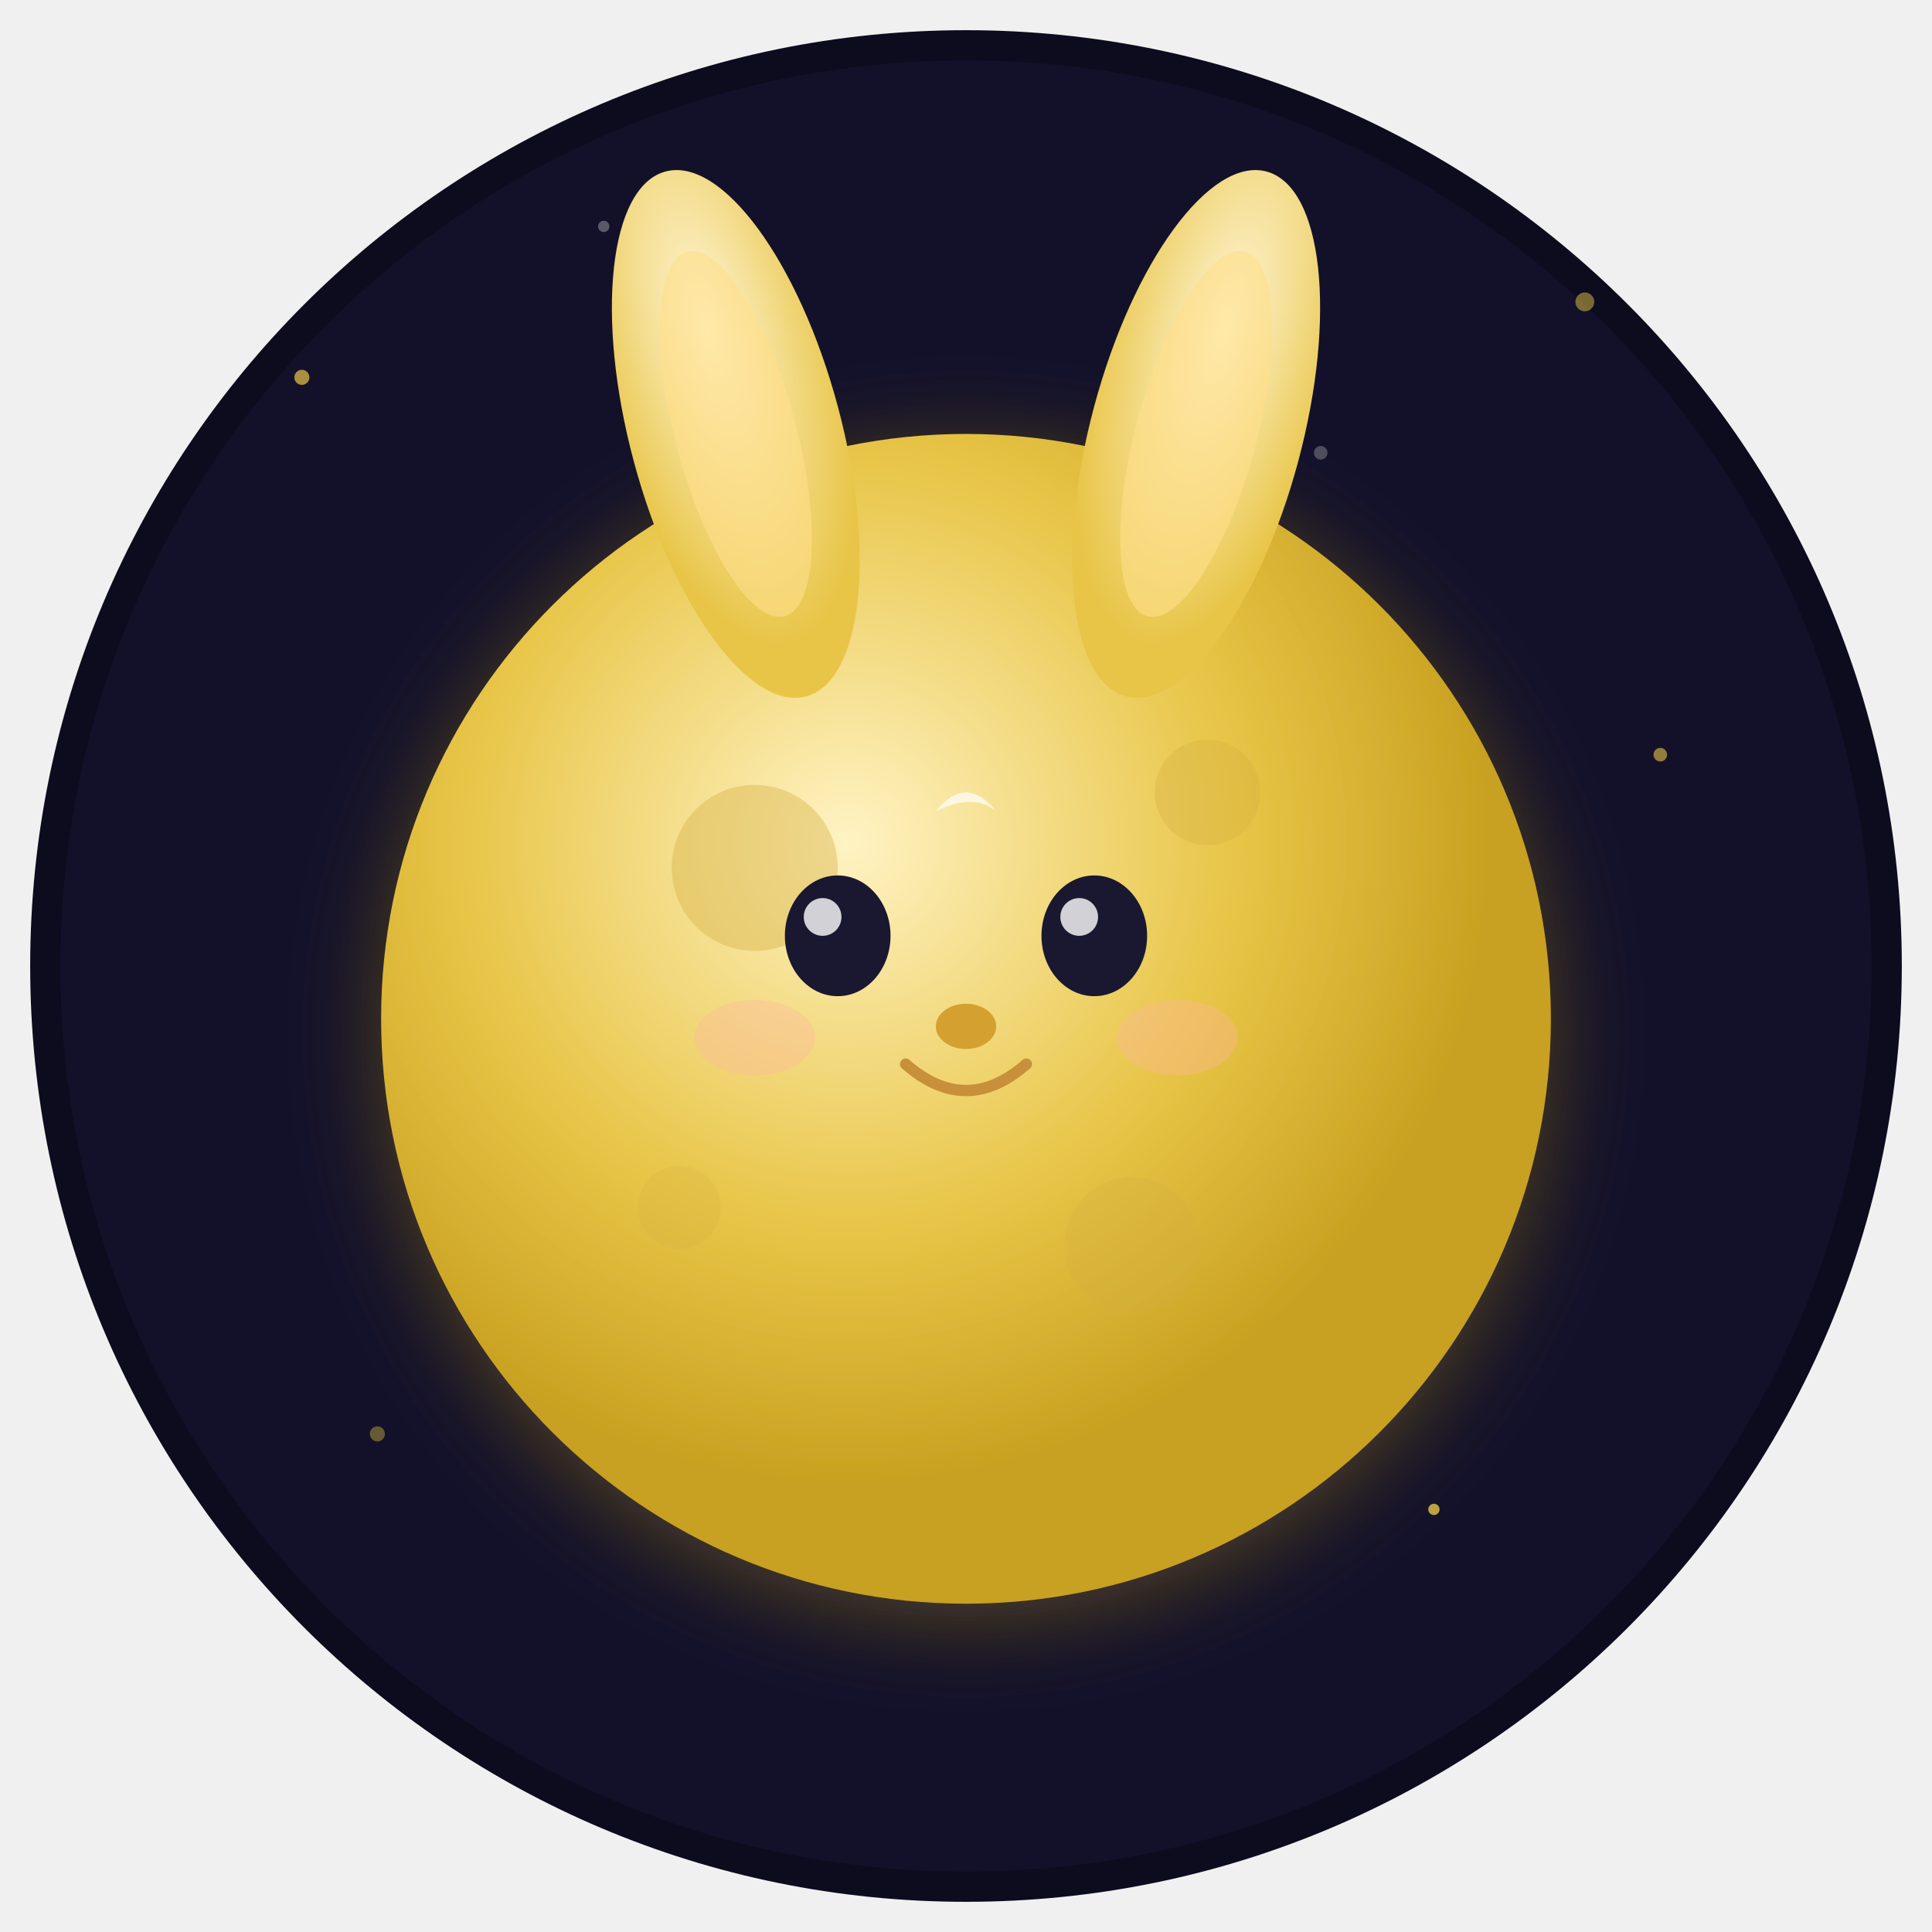
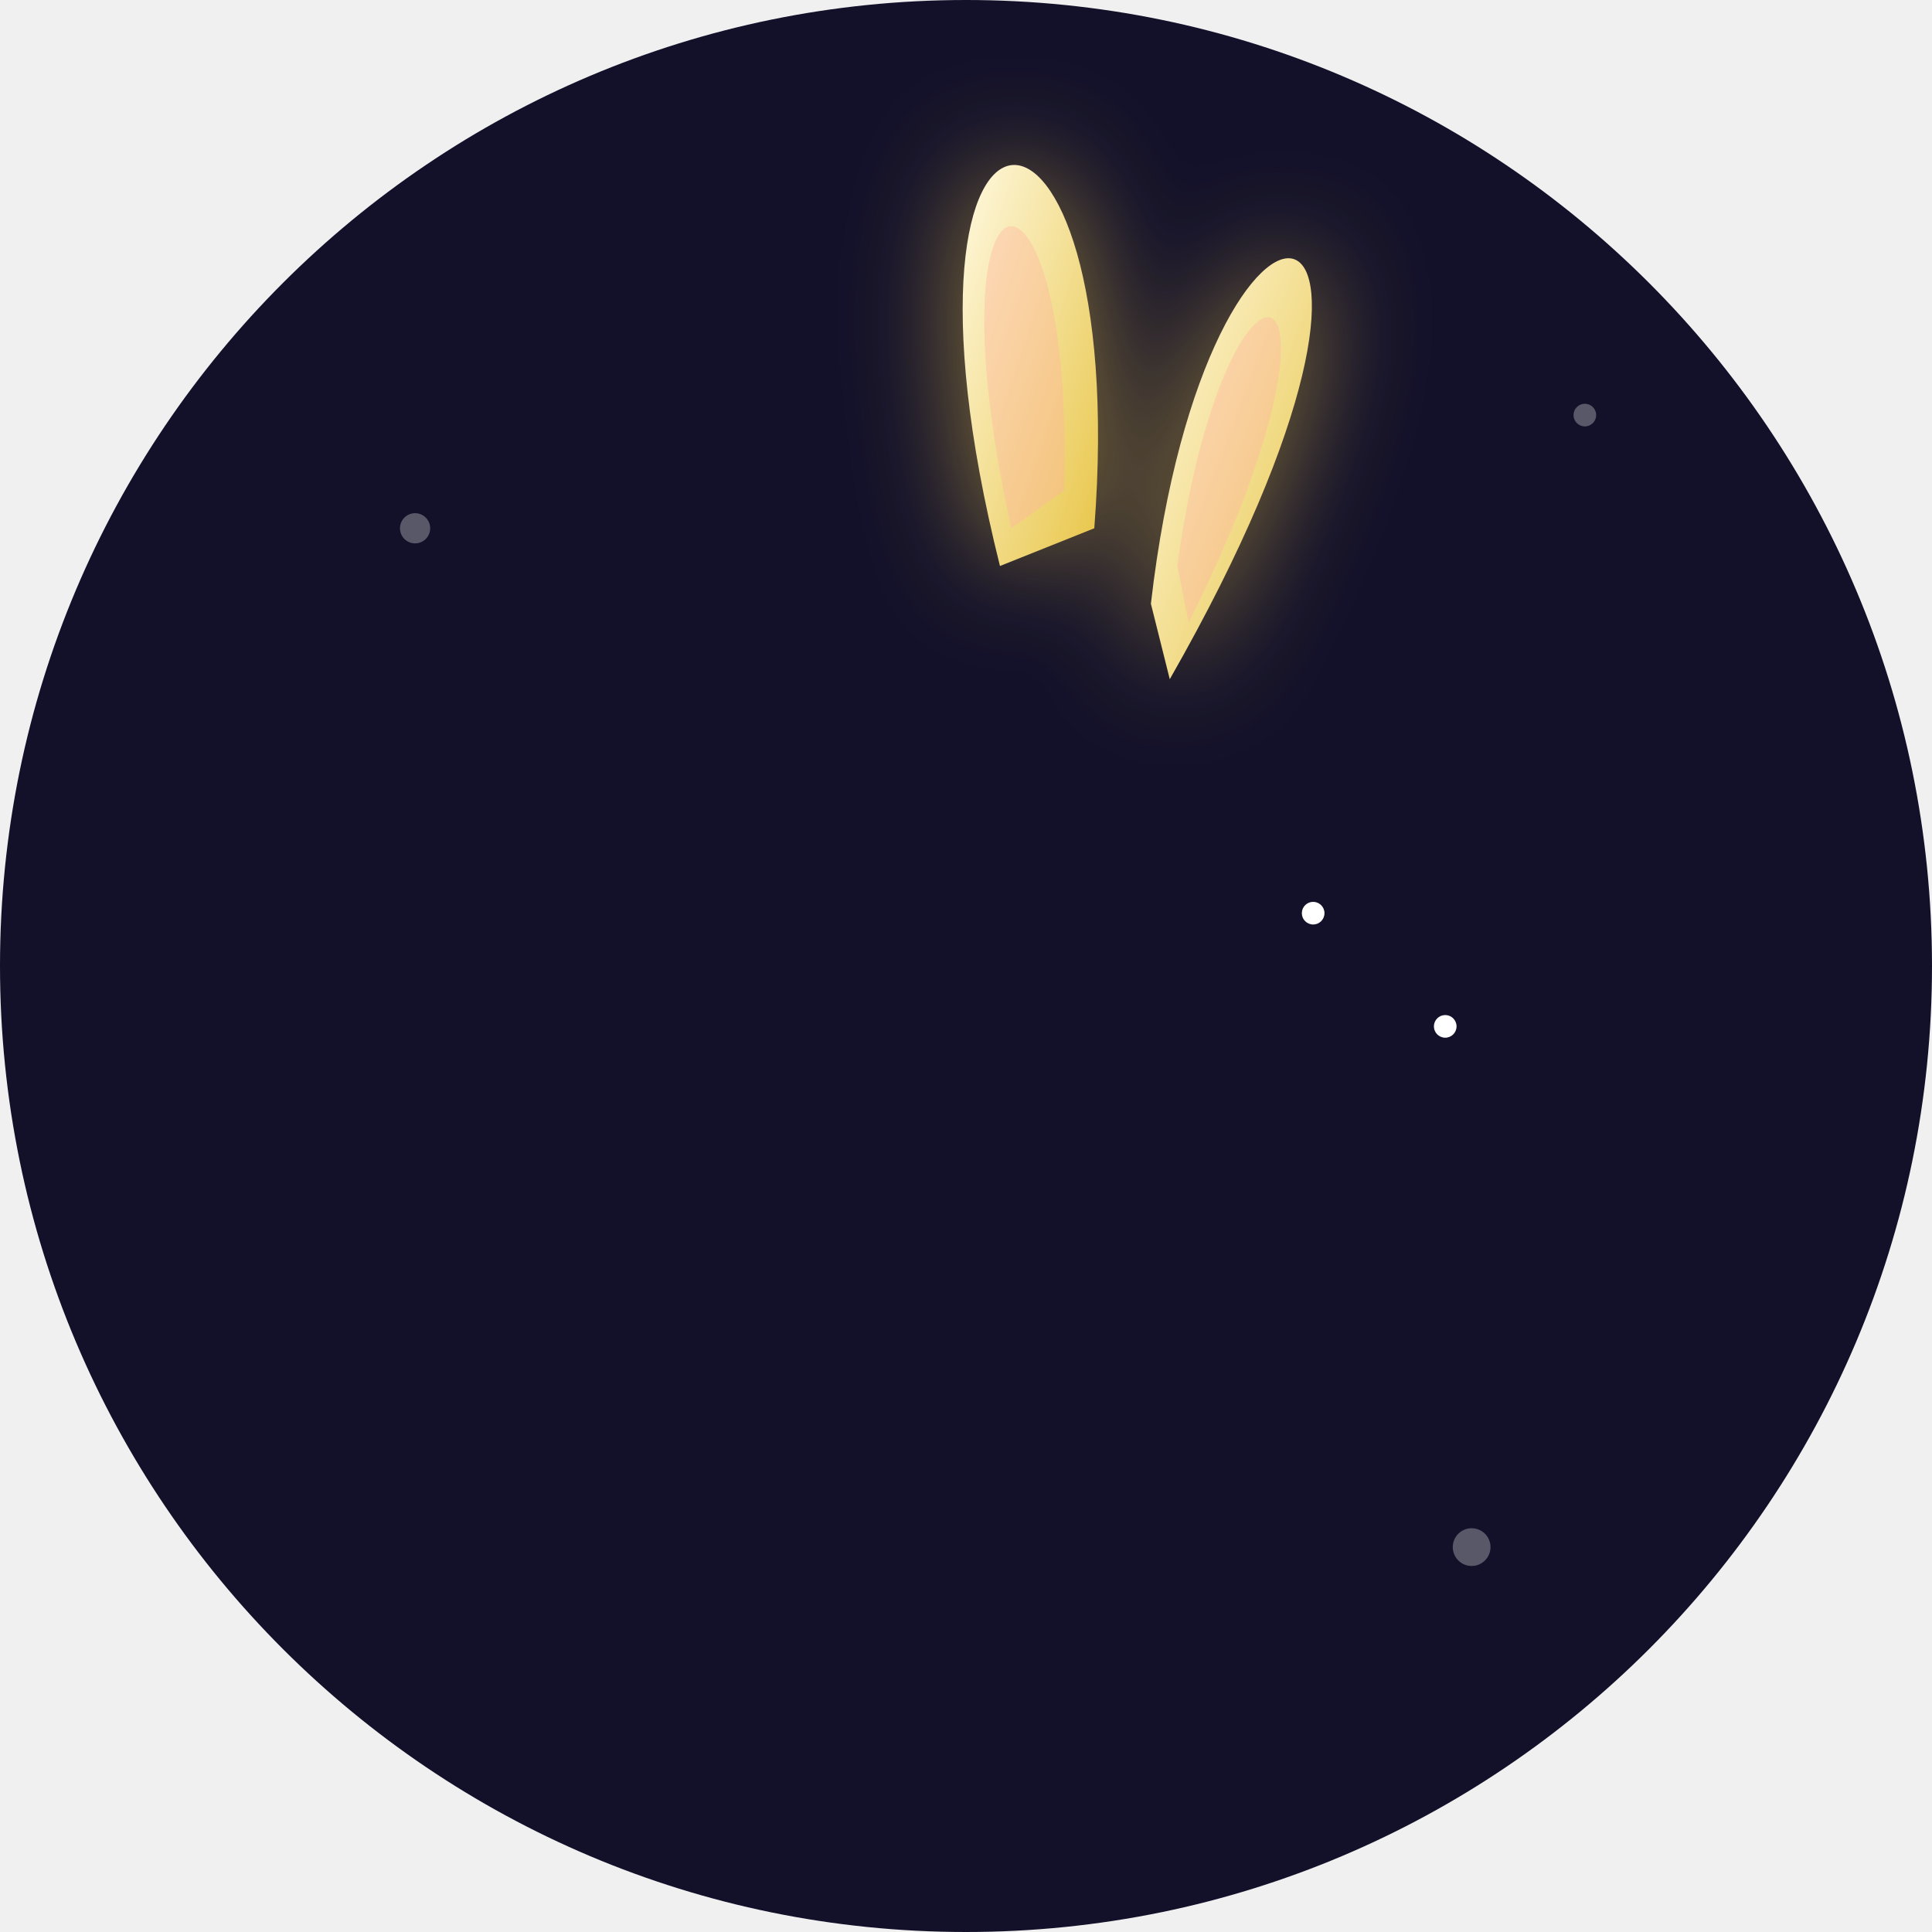
- <svg xmlns="http://www.w3.org/2000/svg" viewBox="0 0 512 512">
+ <svg xmlns="http://www.w3.org/2000/svg" width="512" height="512" viewBox="0 0 512 512">
  <defs>
-     <radialGradient id="moonGlow" cx="40%" cy="35%" r="55%">
-       <stop offset="0%" stop-color="#FFF3C4" />
-       <stop offset="60%" stop-color="#E8C547" />
-       <stop offset="100%" stop-color="#C8A020" />
-     </radialGradient>
-     <radialGradient id="earGlow" cx="50%" cy="30%" r="60%">
-       <stop offset="0%" stop-color="#FFF5D6" />
+     <linearGradient id="moonGrad" x1="0%" y1="0%" x2="100%" y2="100%">
+       <stop offset="0%" stop-color="#FFF9E0" />
      <stop offset="100%" stop-color="#E8C547" />
-     </radialGradient>
-     <filter id="shadow" x="-20%" y="-20%" width="140%" height="140%">
-       <feDropShadow dx="0" dy="4" stdDeviation="12" flood-color="#C8A020" flood-opacity="0.35" />
+     </linearGradient>
+     <filter id="glow" x="-40%" y="-40%" width="180%" height="180%">
+       <feDropShadow dx="0" dy="0" stdDeviation="15" flood-color="#E8C547" flood-opacity="0.6" />
    </filter>
  </defs>
-   <circle cx="256" cy="256" r="248" fill="#0D0B1E" />
-   <circle cx="256" cy="256" r="240" fill="#13112A" />
-   <circle cx="80" cy="100" r="2" fill="#E8C547" opacity="0.7" />
-   <circle cx="420" cy="80" r="2.5" fill="#E8C547" opacity="0.5" />
-   <circle cx="440" cy="200" r="1.8" fill="#E8C547" opacity="0.6" />
-   <circle cx="100" cy="380" r="2" fill="#E8C547" opacity="0.4" />
-   <circle cx="380" cy="400" r="1.5" fill="#E8C547" opacity="0.8" />
-   <circle cx="160" cy="60" r="1.5" fill="#FFF" opacity="0.3" />
-   <circle cx="350" cy="120" r="1.8" fill="#FFF" opacity="0.25" />
-   <circle cx="256" cy="270" r="155" fill="url(#moonGlow)" filter="url(#shadow)" />
-   <circle cx="200" cy="230" r="22" fill="#D4B040" opacity="0.4" />
-   <circle cx="320" cy="210" r="14" fill="#D4B040" opacity="0.35" />
-   <circle cx="300" cy="330" r="18" fill="#D4B040" opacity="0.3" />
-   <circle cx="180" cy="320" r="11" fill="#D4B040" opacity="0.25" />
-   <ellipse cx="195" cy="115" rx="28" ry="72" fill="url(#earGlow)" transform="rotate(-15, 195, 115)" />
-   <ellipse cx="195" cy="115" rx="16" ry="50" fill="#FFE08A" opacity="0.6" transform="rotate(-15, 195, 115)" />
-   <ellipse cx="317" cy="115" rx="28" ry="72" fill="url(#earGlow)" transform="rotate(15, 317, 115)" />
-   <ellipse cx="317" cy="115" rx="16" ry="50" fill="#FFE08A" opacity="0.6" transform="rotate(15, 317, 115)" />
-   <ellipse cx="222" cy="248" rx="14" ry="16" fill="#1A1830" />
-   <circle cx="218" cy="243" r="5" fill="#FFF" opacity="0.8" />
-   <ellipse cx="290" cy="248" rx="14" ry="16" fill="#1A1830" />
-   <circle cx="286" cy="243" r="5" fill="#FFF" opacity="0.8" />
-   <ellipse cx="256" cy="272" rx="8" ry="6" fill="#D4A030" />
-   <path d="M 240 282 Q 256 296 272 282" stroke="#C8903A" stroke-width="3" fill="none" stroke-linecap="round" />
-   <ellipse cx="200" cy="275" rx="16" ry="10" fill="#FFB5A0" opacity="0.35" />
-   <ellipse cx="312" cy="275" rx="16" ry="10" fill="#FFB5A0" opacity="0.35" />
-   <path d="M 248 215 Q 256 205 264 215 Q 258 210 248 215" fill="#FFF" opacity="0.7" />
+   <circle cx="256" cy="256" r="256" fill="#13112A" />
+   <circle cx="110" cy="140" r="4" fill="white" opacity="0.3" />
+   <circle cx="420" cy="110" r="3" fill="white" opacity="0.3" />
+   <circle cx="390" cy="410" r="5" fill="white" opacity="0.3" />
+   <g filter="url(#glow)">
+     <path d="M265,150 C230,10 300,10 290,140 Z" fill="url(#moonGrad)" />
+     <path d="M268,140 C245,35 285,35 282,130 Z" fill="#FFB5A0" opacity="0.4" />
+     <path d="M310,180 C390,40 320,30 305,160 Z" fill="url(#moonGrad)" />
+     <path d="M315,165 C365,65 325,55 312,150 Z" fill="#FFB5A0" opacity="0.4" />
+     <path d="M256,110 A146,146 0 1,1 256,402 A120,120 0 1,0 256,110 Z" fill="url(#moonGrad)" />
+   </g>
+   <circle cx="345" cy="245" r="10" fill="#13112A" />
+   <circle cx="348" cy="242" r="3" fill="white" />
+   <circle cx="380" cy="275" r="10" fill="#13112A" />
+   <circle cx="383" cy="272" r="3" fill="white" />
+   <path d="M340,310 Q365,330 390,310" stroke="#13112A" stroke-width="5" fill="none" stroke-linecap="round" />
</svg>
